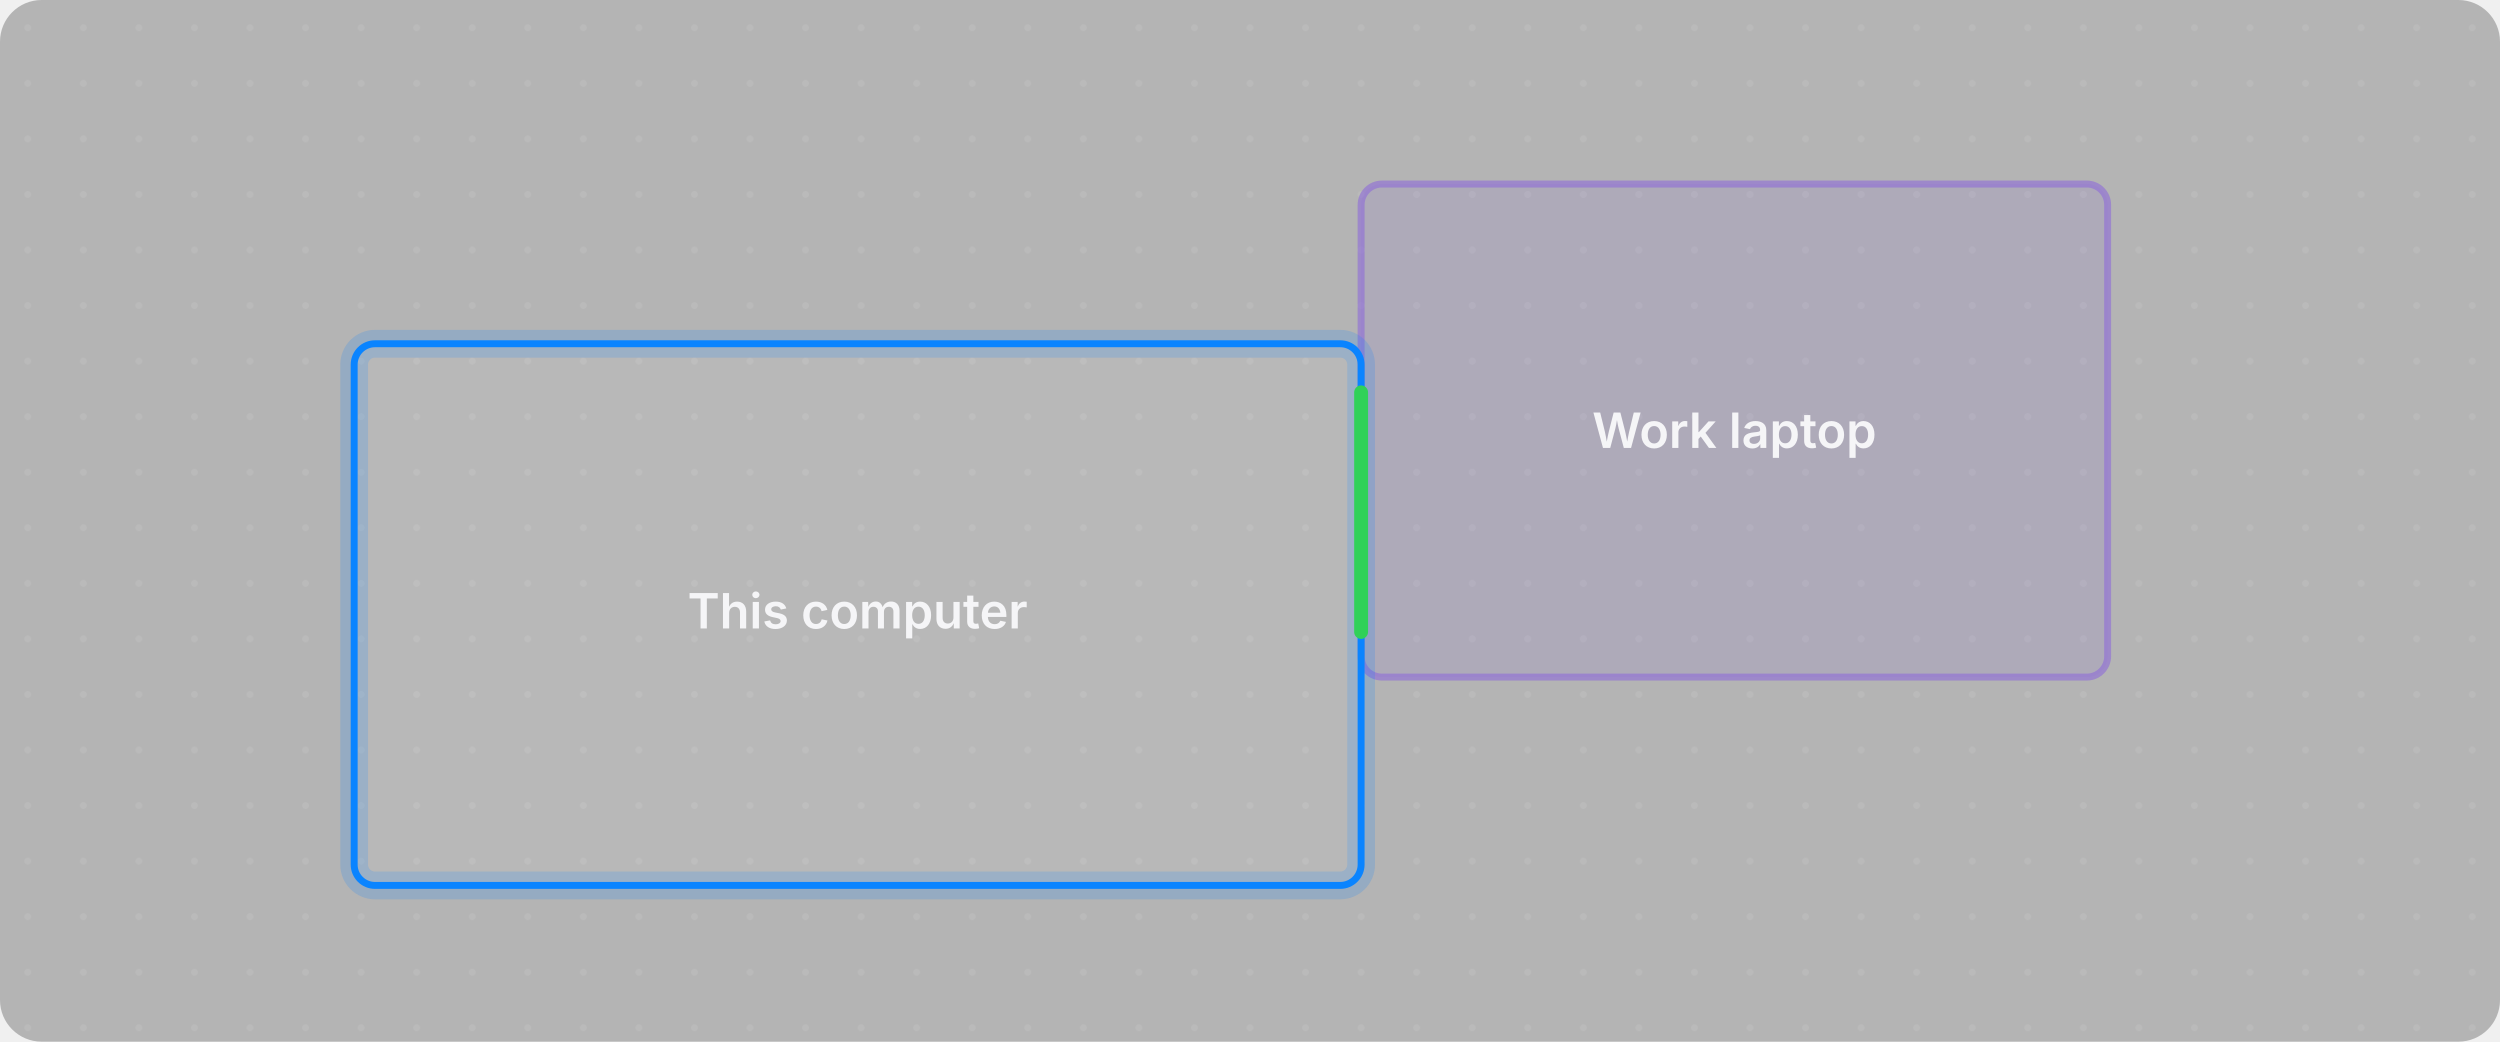
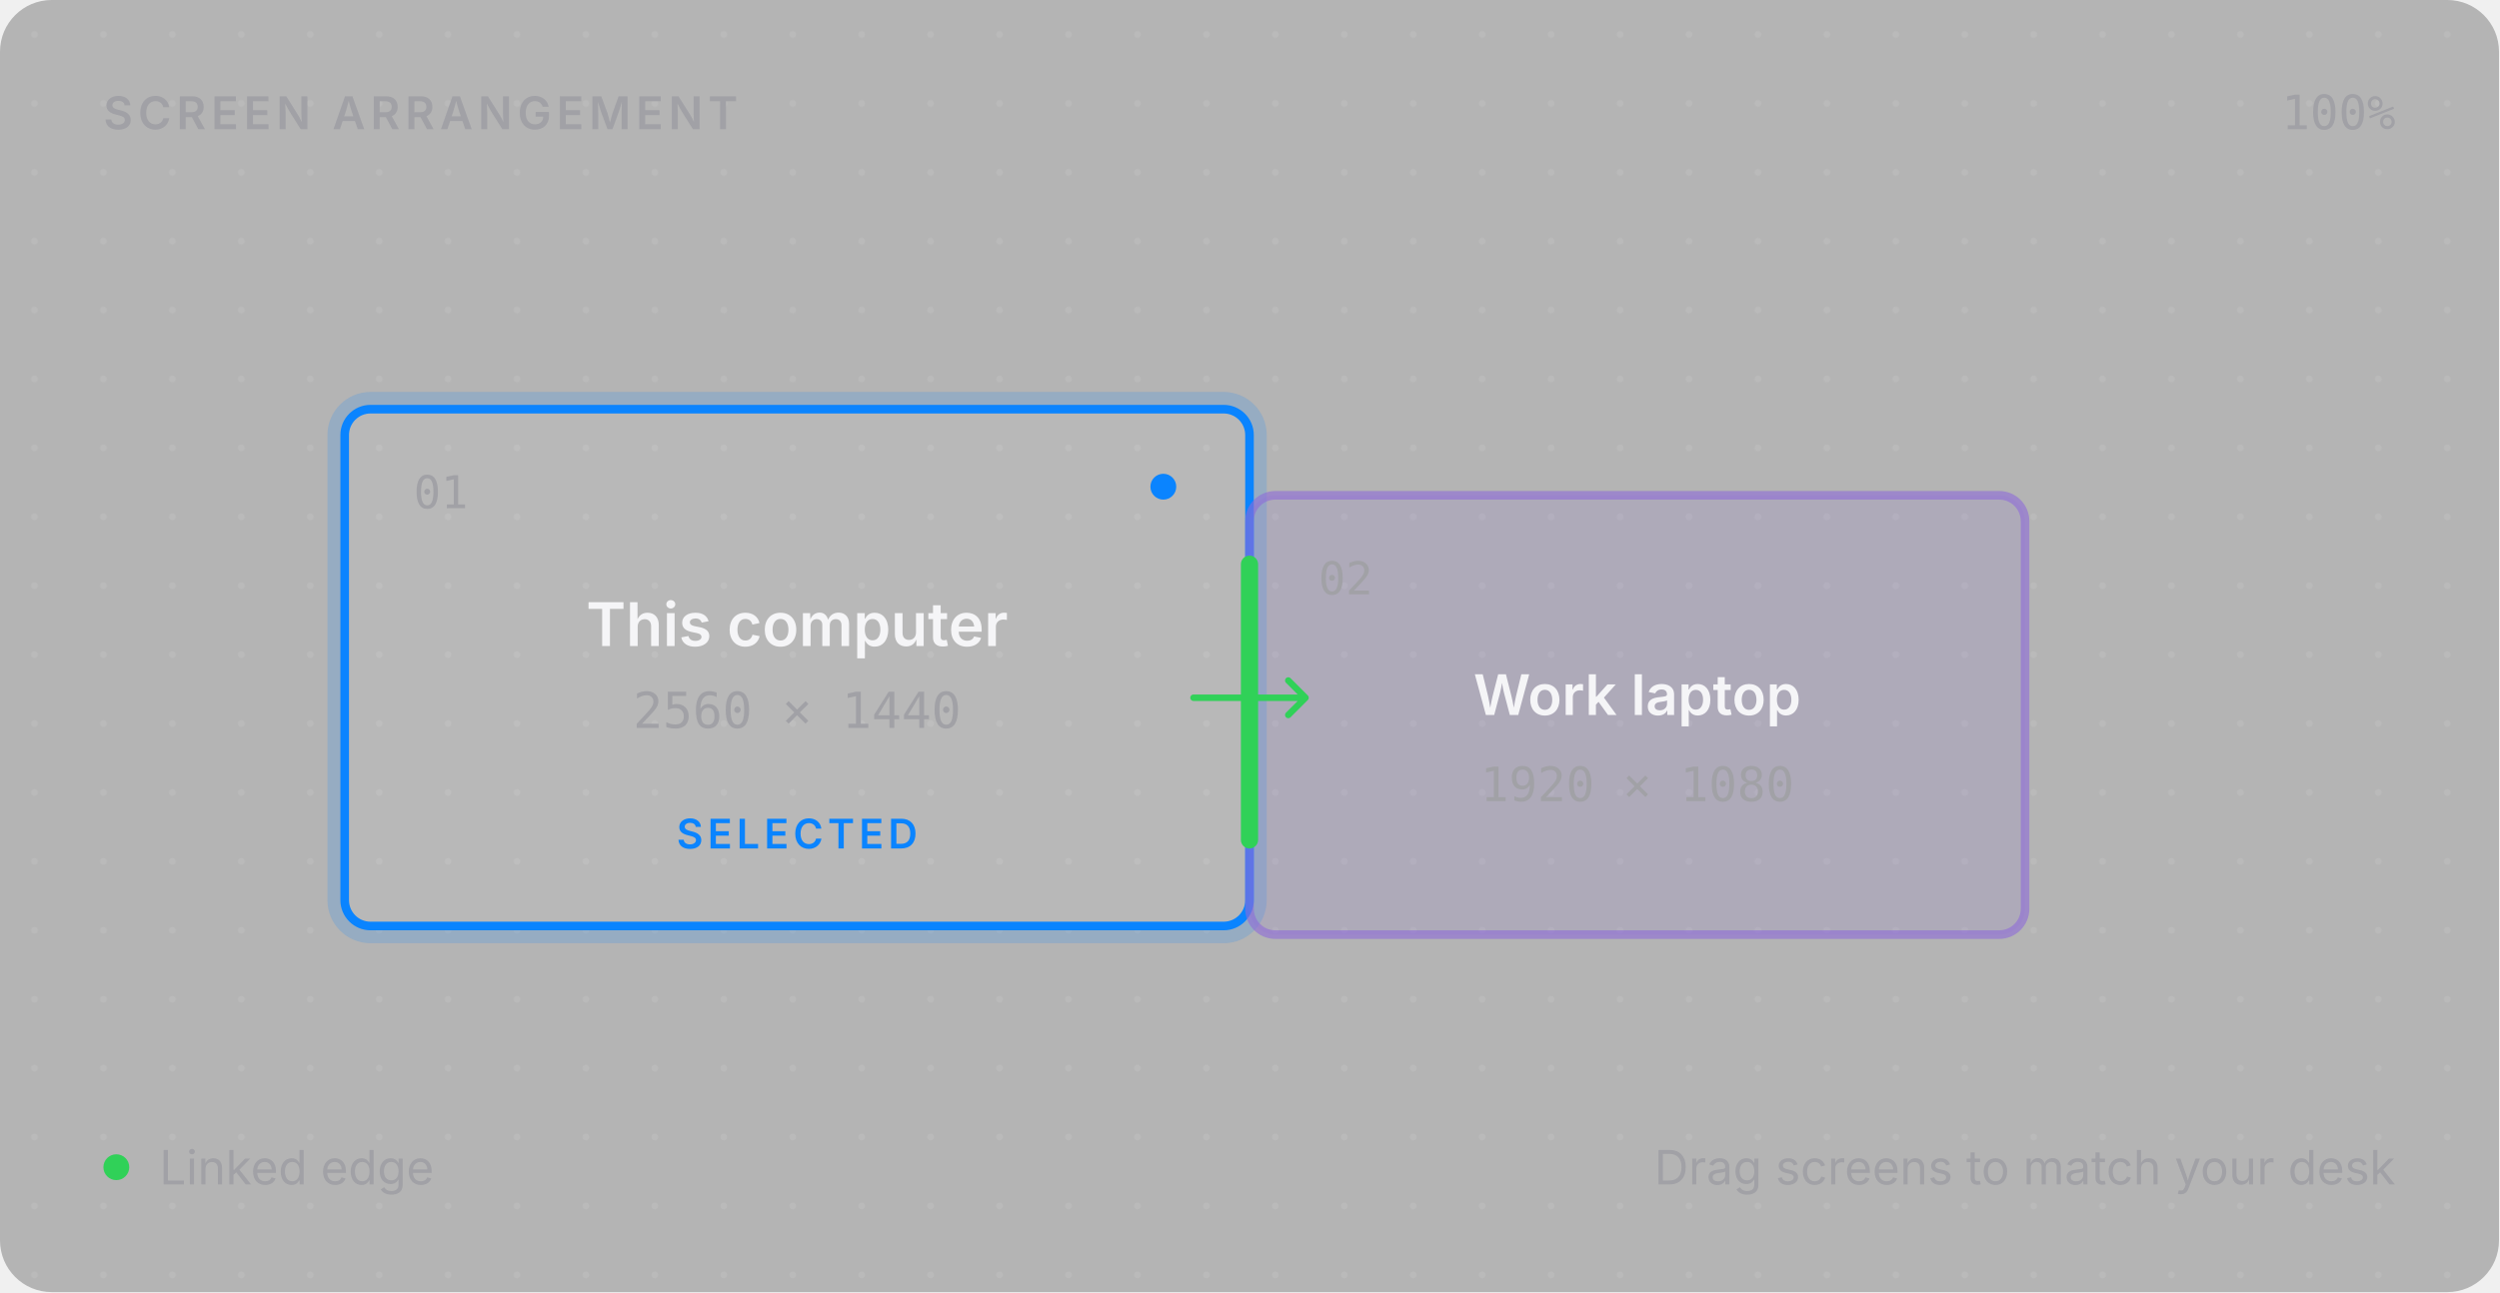
- <svg xmlns="http://www.w3.org/2000/svg" width="720" height="300" viewBox="0 0 720 300" role="img" aria-label="Example layout connecting this computer and work laptop">
+ <svg xmlns="http://www.w3.org/2000/svg" width="580" height="300" viewBox="0 0 580 300" role="img" aria-labelledby="title description">
  <defs>
    <pattern id="grid" width="16" height="16" patternUnits="userSpaceOnUse">
-       <circle cx="8" cy="8" r="1" fill="rgba(255,255,255,.08)" />
+       <circle cx="8" cy="8" r="0.8" fill="#FFFFFF" opacity=".08" />
    </pattern>
  </defs>
-   <rect width="720" height="300" rx="12" fill="rgba(0,0,0,.25)" />
-   <rect width="720" height="300" rx="12" fill="url(#grid)" />
-   <rect x="392" y="53" width="215" height="142" rx="6" fill="#8E6BD8" fill-opacity=".14" stroke="#8E6BD8" stroke-opacity=".60" stroke-width="2" />
-   <rect x="102" y="99" width="290" height="156" rx="6" fill="none" stroke="#0A84FF" stroke-width="8" stroke-opacity=".18" />
-   <rect x="102" y="99" width="290" height="156" rx="6" fill="rgba(255,255,255,.06)" stroke="#0A84FF" stroke-width="2" />
-   <path d="M392 113v69" stroke="#30D158" stroke-width="4" stroke-linecap="round" />
-   <g font-family="-apple-system, sans-serif" font-size="14" font-weight="600" fill="#F5F5F7" text-anchor="middle">
-     <text x="247" y="181">This computer</text>
-     <text x="499.5" y="129">Work laptop</text>
-   </g>
+   <rect x="0" y="0" width="580" height="300" rx="12" fill="#000000" fill-opacity=".25" />
+   <rect x="0" y="0" width="580" height="300" rx="12" fill="url(#grid)" />
+   <text x="24" y="30" font-family="-apple-system, BlinkMacSystemFont, Helvetica Neue, sans-serif" font-size="10.5" font-weight="600" text-anchor="start" fill="#A1A1A6" letter-spacing="1.2">SCREEN ARRANGEMENT</text>
+   <text x="556" y="30" font-family="SF Mono, Menlo, monospace" font-size="11" font-weight="400" text-anchor="end" fill="#A1A1A6">100%</text>
+   <rect x="78" y="93" width="214" height="124" rx="8" fill="none" stroke="#0A84FF" stroke-width="4" opacity=".18" />
+   <rect x="80" y="95" width="210" height="120" rx="6" fill="#FFFFFF" fill-opacity=".06" stroke="#0A84FF" stroke-width="2" />
+   <rect x="290" y="115" width="180" height="102" rx="6" fill="#8E6BD8" fill-opacity=".14" stroke="#8E6BD8" stroke-opacity=".60" stroke-width="2" />
+   <text x="96" y="118" font-family="SF Mono, Menlo, monospace" font-size="10.5" font-weight="500" text-anchor="start" fill="#A1A1A6">01</text>
+   <circle cx="270" cy="113" r="3" fill="#0A84FF" />
+   <text x="185" y="150" font-family="-apple-system, BlinkMacSystemFont, Helvetica Neue, sans-serif" font-size="14" font-weight="600" text-anchor="middle" fill="#F5F5F7">This computer</text>
+   <text x="185" y="169" font-family="SF Mono, Menlo, monospace" font-size="11.5" font-weight="400" text-anchor="middle" fill="#A1A1A6">2560 × 1440</text>
+   <text x="185" y="197" font-family="-apple-system, BlinkMacSystemFont, Helvetica Neue, sans-serif" font-size="9.5" font-weight="600" text-anchor="middle" fill="#0A84FF" letter-spacing="1">SELECTED</text>
+   <text x="306" y="138" font-family="SF Mono, Menlo, monospace" font-size="10.5" font-weight="500" text-anchor="start" fill="#A1A1A6">02</text>
+   <text x="380" y="166" font-family="-apple-system, BlinkMacSystemFont, Helvetica Neue, sans-serif" font-size="13" font-weight="600" text-anchor="middle" fill="#F5F5F7">Work laptop</text>
+   <text x="380" y="186" font-family="SF Mono, Menlo, monospace" font-size="11" font-weight="400" text-anchor="middle" fill="#A1A1A6">1920 × 1080</text>
+   <rect x="288" y="129" width="4" height="68" rx="2" fill="#30D158" />
+   <path d="M277 162h26m-4-4 4 4-4 4" fill="none" stroke="#30D158" stroke-width="1.5" stroke-linecap="round" stroke-linejoin="round" />
+   <circle cx="27" cy="271" r="3" fill="#30D158" />
+   <text x="37" y="275" font-family="-apple-system, BlinkMacSystemFont, Helvetica Neue, sans-serif" font-size="11" font-weight="400" text-anchor="start" fill="#A1A1A6">Linked edge</text>
+   <text x="556" y="275" font-family="-apple-system, BlinkMacSystemFont, Helvetica Neue, sans-serif" font-size="11" font-weight="400" text-anchor="end" fill="#A1A1A6">Drag screens to match your desk</text>
</svg>
